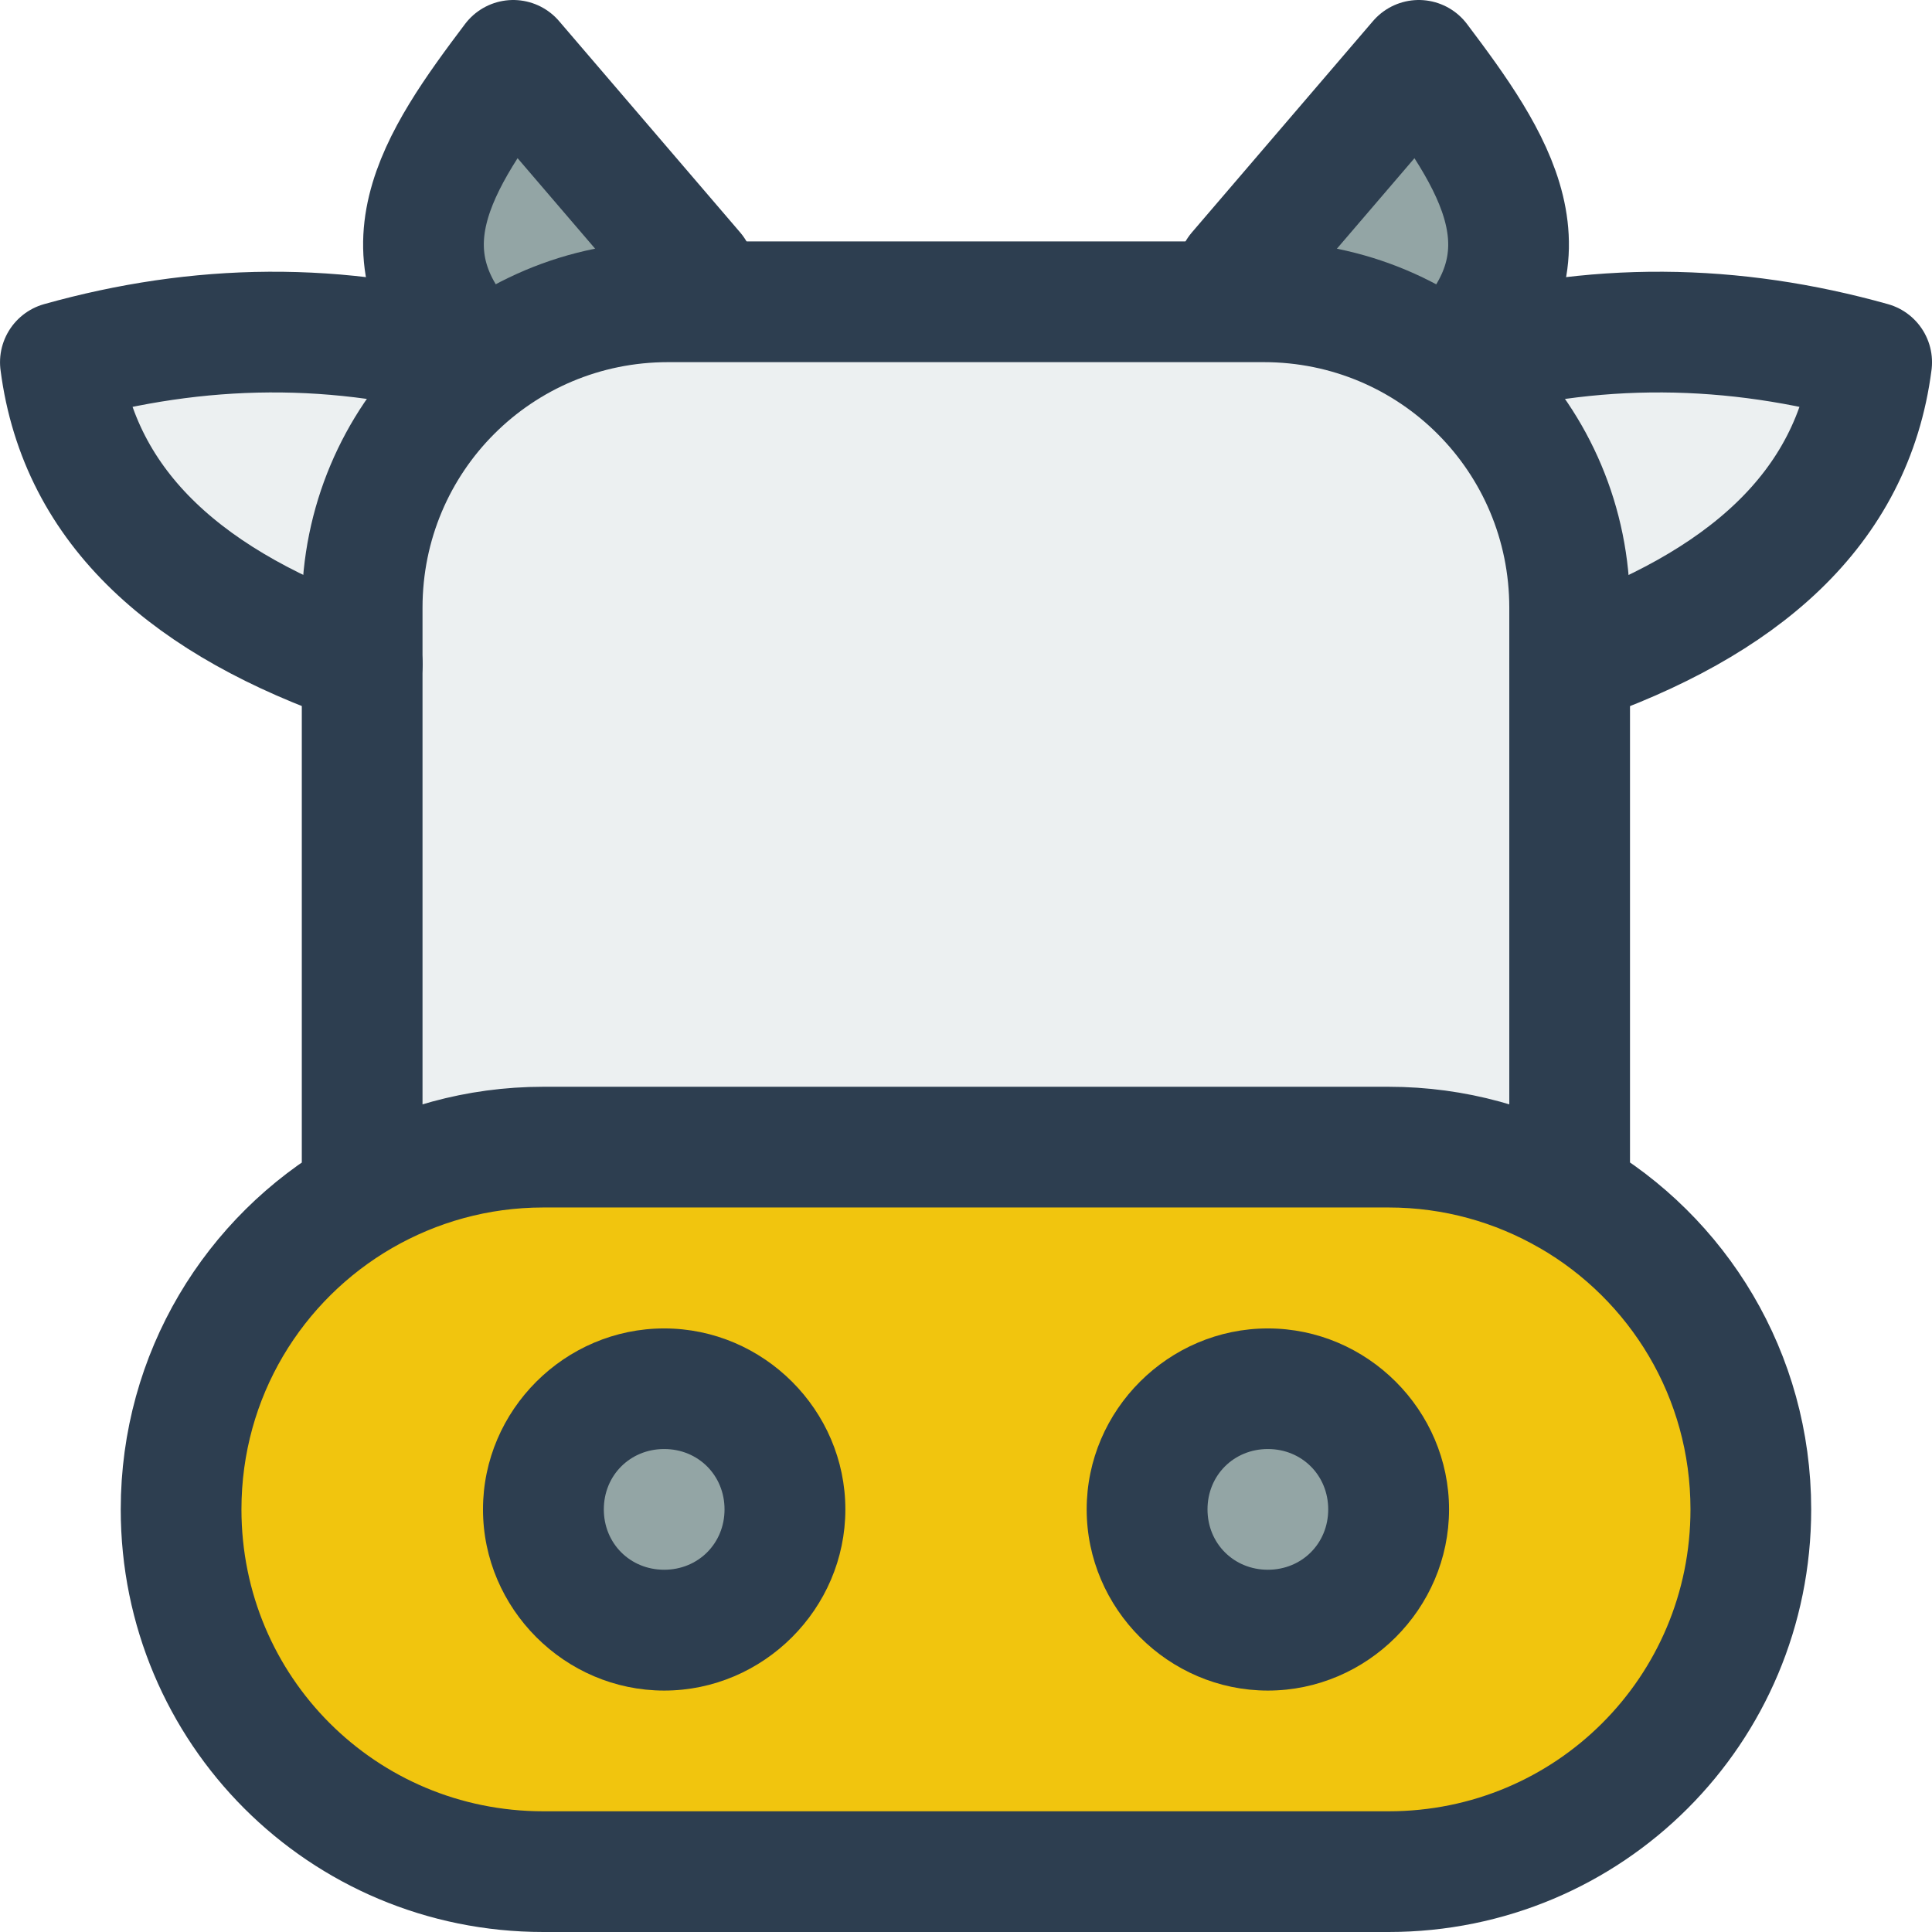
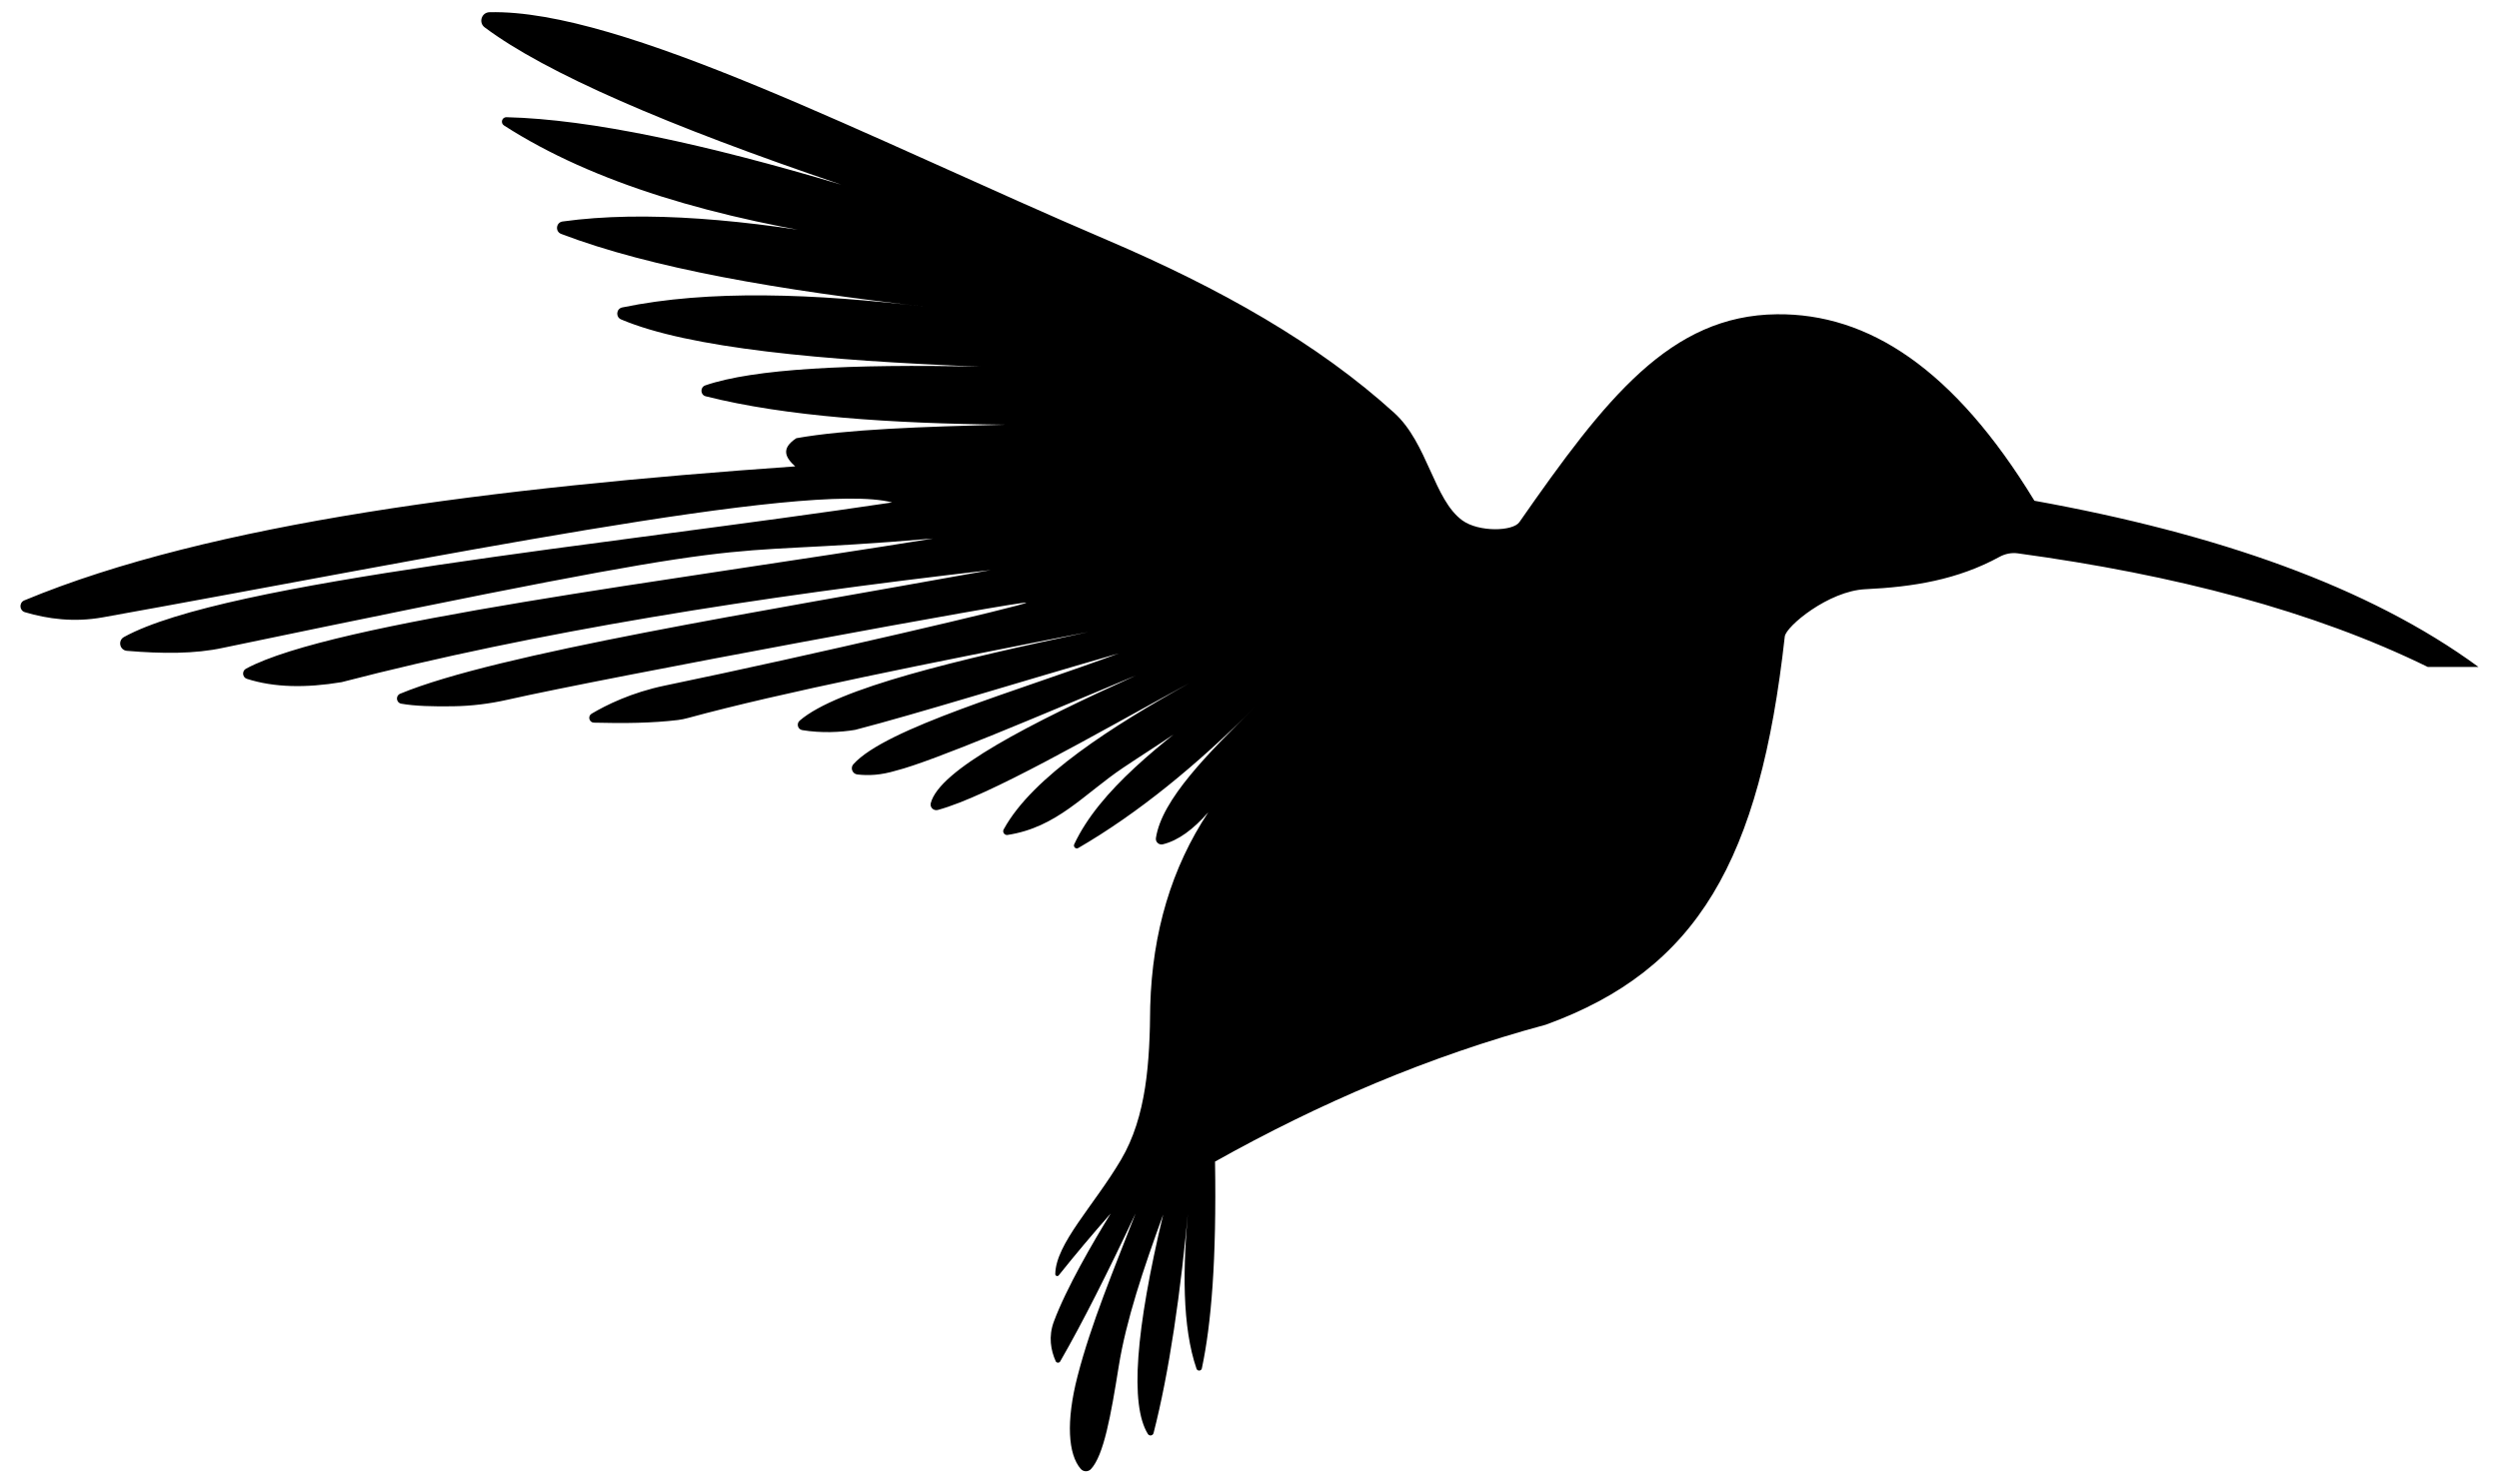
- <svg xmlns="http://www.w3.org/2000/svg" width="64" height="64" viewBox="0 0 16.933 16.933" version="1.1" id="svg2150">
-   <defs id="defs2144" />
-   <g id="layer1">
-     <g transform="translate(60.85417,-249.375)" style="display:inline" id="g1255">
-       <path d="m -56.092,259.429 h 7.408 m 0,0 c 0.58,0 1.121,0.156 1.587,0.425 v -5.152 c 0,-1.486 -1.196,-2.682 -2.682,-2.682 h -5.219 c -1.486,0 -2.682,1.196 -2.682,2.682 v 5.152 c 0.467,-0.269 1.008,-0.425 1.587,-0.425 m -1.587,0.425 c -0.949,0.548 -1.587,1.571 -1.587,2.75 0,1.759 1.416,3.175 3.175,3.175 h 7.408 c 1.759,0 3.175,-1.416 3.175,-3.175 0,-1.179 -0.638,-2.202 -1.587,-2.75" style="fill:#ecf0f1;fill-opacity:1;fill-rule:evenodd;stroke:none;stroke-width:1.058;stroke-linecap:round;stroke-linejoin:round;stroke-opacity:1;stop-color:#000000" id="path1209" />
-       <path id="path1212" d="m -56.621,252.55 c -1.266,-0.367 -2.498,-0.338 -3.704,0 0.167,1.295 1.139,2.125 2.646,2.646" style="fill:#ecf0f1;fill-opacity:1;fill-rule:evenodd;stroke:none;stroke-width:1.058;stroke-linecap:round;stroke-linejoin:round;stroke-opacity:1;stop-color:#000000" />
-       <path style="fill:#ecf0f1;fill-opacity:1;fill-rule:evenodd;stroke:none;stroke-width:1.058;stroke-linecap:round;stroke-linejoin:round;stroke-opacity:1;stop-color:#000000" d="m -48.154,252.55 c 1.266,-0.367 2.498,-0.338 3.704,0 -0.167,1.295 -1.139,2.125 -2.646,2.646" id="path1214" />
-       <path id="path1205" d="m -54.769,251.756 -1.587,-1.852 c -0.664,0.88 -1.244,1.727 -0.265,2.646" style="fill:#93a5a5;fill-opacity:1;fill-rule:evenodd;stroke:none;stroke-width:1.058;stroke-linecap:round;stroke-linejoin:round;stroke-opacity:1;stop-color:#000000" />
-       <path style="fill:#93a5a5;fill-opacity:1;fill-rule:evenodd;stroke:none;stroke-width:1.058;stroke-linecap:round;stroke-linejoin:round;stroke-opacity:1;stop-color:#000000" d="m -50.006,251.756 1.587,-1.852 c 0.664,0.88 1.244,1.727 0.265,2.646" id="path1207" />
-       <path id="path1216" d="m -54.239,259.429 -2.743,0.131 -1.922,1.359 -0.282,2.204 0.974,1.64 1.615,1.025 9.048,-0.128 2.102,-2.179 -0.179,-1.999 -1.538,-1.64 -1.897,-0.59 z" style="fill:#f1c50e;fill-opacity:1;fill-rule:evenodd;stroke:none;stroke-width:1.058;stroke-linejoin:round;stroke-opacity:1;stop-color:#000000" />
-       <path id="rect950" style="fill:none;fill-rule:evenodd;stroke:#2d3e50;stroke-width:1.058;stroke-linecap:round;stroke-linejoin:round;stroke-opacity:1;stop-color:#000000" d="m -56.092,259.429 h 7.408 m 0,0 c 0.58,0 1.121,0.156 1.587,0.425 v -5.152 c 0,-1.486 -1.196,-2.682 -2.682,-2.682 h -5.219 c -1.486,0 -2.682,1.196 -2.682,2.682 v 5.152 c 0.467,-0.269 1.008,-0.425 1.587,-0.425 m -1.587,0.425 c -0.949,0.548 -1.587,1.571 -1.587,2.75 0,1.759 1.416,3.175 3.175,3.175 h 7.408 c 1.759,0 3.175,-1.416 3.175,-3.175 0,-1.179 -0.638,-2.202 -1.587,-2.75" />
-       <path style="fill:none;fill-rule:evenodd;stroke:#2d3e50;stroke-width:1.058;stroke-linecap:round;stroke-linejoin:round;stroke-opacity:1;stop-color:#000000" d="m -54.769,251.756 -1.587,-1.852 c -0.664,0.88 -1.244,1.727 -0.265,2.646" id="path954" />
-       <path id="path956" d="m -50.006,251.756 1.587,-1.852 c 0.664,0.88 1.244,1.727 0.265,2.646" style="fill:none;fill-rule:evenodd;stroke:#2d3e50;stroke-width:1.058;stroke-linecap:round;stroke-linejoin:round;stroke-opacity:1;stop-color:#000000" />
-       <path style="fill:none;fill-rule:evenodd;stroke:#2d3e50;stroke-width:1.058;stroke-linecap:round;stroke-linejoin:round;stroke-opacity:1;stop-color:#000000" d="m -56.621,252.55 c -1.266,-0.367 -2.498,-0.338 -3.704,0 0.167,1.295 1.139,2.125 2.646,2.646" id="path958" />
-       <path id="path960" d="m -48.154,252.55 c 1.266,-0.367 2.498,-0.338 3.704,0 -0.167,1.295 -1.139,2.125 -2.646,2.646" style="fill:none;fill-rule:evenodd;stroke:#2d3e50;stroke-width:1.058;stroke-linecap:round;stroke-linejoin:round;stroke-opacity:1;stop-color:#000000" />
-       <circle r="1.058" cy="262.604" cx="-55.033" id="circle1234" style="fill:#93a5a5;fill-opacity:1;fill-rule:evenodd;stroke:none;stroke-width:1.058;stroke-linecap:butt;stroke-linejoin:round;stroke-opacity:1;stop-color:#000000" />
-       <path id="path93" d="m -55.033,261.018 c -0.87,0 -1.588,0.715 -1.588,1.586 3e-6,0.87 0.717,1.588 1.588,1.588 0.87,0 1.588,-0.717 1.588,-1.588 5e-6,-0.87 -0.717,-1.586 -1.588,-1.586 z m 0,1.057 c 0.299,0 0.529,0.231 0.529,0.529 -10e-7,0.299 -0.231,0.529 -0.529,0.529 -0.299,0 -0.529,-0.231 -0.529,-0.529 -2e-6,-0.299 0.231,-0.529 0.529,-0.529 z" style="color:#000000;font-style:normal;font-variant:normal;font-weight:normal;font-stretch:normal;font-size:medium;line-height:normal;font-family:sans-serif;font-variant-ligatures:normal;font-variant-position:normal;font-variant-caps:normal;font-variant-numeric:normal;font-variant-alternates:normal;font-variant-east-asian:normal;font-feature-settings:normal;font-variation-settings:normal;text-indent:0;text-align:start;text-decoration:none;text-decoration-line:none;text-decoration-style:solid;text-decoration-color:#000000;letter-spacing:normal;word-spacing:normal;text-transform:none;writing-mode:lr-tb;direction:ltr;text-orientation:mixed;dominant-baseline:auto;baseline-shift:baseline;text-anchor:start;white-space:normal;shape-padding:0;shape-margin:0;inline-size:0;clip-rule:nonzero;display:inline;overflow:visible;visibility:visible;opacity:1;isolation:auto;mix-blend-mode:normal;color-interpolation:sRGB;color-interpolation-filters:linearRGB;solid-color:#000000;solid-opacity:1;vector-effect:none;fill:#2d3e50;fill-opacity:1;fill-rule:evenodd;stroke:none;stroke-width:1.058;stroke-linecap:butt;stroke-linejoin:round;stroke-miterlimit:4;stroke-dasharray:none;stroke-dashoffset:0;stroke-opacity:1;color-rendering:auto;image-rendering:auto;shape-rendering:auto;text-rendering:auto;enable-background:accumulate;stop-color:#000000;stop-opacity:1" />
-       <circle style="fill:#93a5a5;fill-opacity:1;fill-rule:evenodd;stroke:none;stroke-width:1.058;stroke-linecap:butt;stroke-linejoin:round;stroke-miterlimit:4;stroke-dasharray:none;stroke-opacity:1;stop-color:#000000" id="circle1236" cx="-49.742" cy="262.604" r="1.058" />
-       <path id="path97" d="m -49.742,261.018 c -0.87,0 -1.588,0.715 -1.588,1.586 3e-6,0.87 0.717,1.588 1.588,1.588 0.87,0 1.588,-0.717 1.588,-1.588 6e-6,-0.87 -0.717,-1.586 -1.588,-1.586 z m 0,1.057 c 0.299,0 0.529,0.231 0.529,0.529 -10e-7,0.299 -0.231,0.529 -0.529,0.529 -0.299,0 -0.529,-0.231 -0.529,-0.529 -2e-6,-0.299 0.231,-0.529 0.529,-0.529 z" style="color:#000000;font-style:normal;font-variant:normal;font-weight:normal;font-stretch:normal;font-size:medium;line-height:normal;font-family:sans-serif;font-variant-ligatures:normal;font-variant-position:normal;font-variant-caps:normal;font-variant-numeric:normal;font-variant-alternates:normal;font-variant-east-asian:normal;font-feature-settings:normal;font-variation-settings:normal;text-indent:0;text-align:start;text-decoration:none;text-decoration-line:none;text-decoration-style:solid;text-decoration-color:#000000;letter-spacing:normal;word-spacing:normal;text-transform:none;writing-mode:lr-tb;direction:ltr;text-orientation:mixed;dominant-baseline:auto;baseline-shift:baseline;text-anchor:start;white-space:normal;shape-padding:0;shape-margin:0;inline-size:0;clip-rule:nonzero;display:inline;overflow:visible;visibility:visible;opacity:1;isolation:auto;mix-blend-mode:normal;color-interpolation:sRGB;color-interpolation-filters:linearRGB;solid-color:#000000;solid-opacity:1;vector-effect:none;fill:#2d3e50;fill-opacity:1;fill-rule:evenodd;stroke:none;stroke-width:1.058;stroke-linecap:butt;stroke-linejoin:round;stroke-miterlimit:4;stroke-dasharray:none;stroke-dashoffset:0;stroke-opacity:1;color-rendering:auto;image-rendering:auto;shape-rendering:auto;text-rendering:auto;enable-background:accumulate;stop-color:#000000;stop-opacity:1" />
-       <circle r="1.058" cy="262.604" cx="-55.033" id="circle1230" style="fill:none;fill-rule:evenodd;stroke:none;stroke-width:1.058;stroke-linecap:butt;stroke-linejoin:round;stroke-opacity:1;stop-color:#000000" />
-       <circle style="fill:none;fill-rule:evenodd;stroke:none;stroke-width:1.058;stroke-linecap:butt;stroke-linejoin:round;stroke-miterlimit:4;stroke-dasharray:none;stroke-opacity:1;stop-color:#000000" id="circle1232" cx="-49.742" cy="262.604" r="1.058" />
-     </g>
-   </g>
+ <svg xmlns="http://www.w3.org/2000/svg" enable-background="new 0 0 2602.652 1545.355" version="1.1" viewBox="0 0 2602.652 1545.355">
+   <path d="m2118.8 521.66c189.39 34.204 347.78 89.099 462.49 173.14h-52.822c-119.05-58.32-263.48-96.072-426.98-118.35-6.545-0.892-13.178 0.454-18.974 3.623-43.69 23.886-89.916 31.396-139.78 33.737-38.273 1.797-82.755 38.736-83.929 49.301-25.872 232.87-90.714 347.02-248.85 404.38-122.03 32.849-236.12 81.926-344.52 142.62 1.652 102.37-3.909 169.35-13.73 215.44-0.61 2.861-4.603 3.103-5.556 0.337-14.821-42.99-14.964-104.48-7.712-175.28-8.786 97.597-20.905 179.43-37.03 242.32-0.713 2.779-4.416 3.372-5.924 0.931-18.906-30.605-12.689-108.49 15.955-228.58-20.639 56.651-38.642 110.13-46.366 158.47-8.109 50.749-15.507 92.415-28.863 106.68-2.894 3.092-7.897 2.996-10.666-0.208-13.057-15.108-15.574-48.944-3.316-96.499 14.139-54.853 37.65-110.73 60.452-169.62-28.38 60.297-54.956 113.32-78.519 154.2-1.072 1.86-3.807 1.711-4.68-0.251-5.052-11.356-7.732-25.609-1.904-41.259 13.059-35.068 40.73-82.641 59.278-112.69-19.08 21.682-37.195 43.188-54.196 64.491-1.198 1.501-3.63 0.647-3.606-1.274 0.384-31.522 40.186-71.297 68.367-118.97 26.878-45.473 30.054-102.39 30.52-160.23 2.164-77.06 22.334-144.35 60.452-201.9-15.598 17.833-31.348 29.446-47.288 33.339-4.019 0.982-7.86-2.378-7.243-6.469 6.081-40.308 54.452-88.427 103.24-136.62-61.114 61.153-122.45 111.14-184.08 146.94-2.556 1.485-5.491-1.206-4.24-3.883 26.202-56.068 90.03-105.28 155.45-154.21-31.663 28.83-68.261 50.098-104.69 74.611-40.581 27.306-68.689 61.965-120.17 69.883-3.425 0.527-5.836-3.329-3.845-6.165 30.256-54.914 113.43-107.37 192.9-151.83-102.82 55.831-208.14 117.35-261.68 131.97-4.344 1.186-8.491-2.677-7.38-7.041 8.879-34.877 102.65-82.679 213.9-133.14-99.298 41.374-211.55 89.496-250.02 99.188-15.845 4.793-28.762 5.357-40.357 4.011-5.145-0.597-7.573-6.807-4.114-10.663 33.696-37.563 172.6-76.769 276.3-115.42-106.76 30.666-208.85 62.593-274.38 79.6-15.418 2.643-35.953 3.499-55.152 0.288-4.74-0.793-6.303-6.765-2.665-9.905 39.228-33.864 164.57-63.344 300.5-92.285-163.39 31.847-320.23 63.159-416.79 89.541-3.461 0.946-6.976 1.693-10.537 2.125-26.212 3.18-56.008 3.6-87.441 2.758-5.026-0.135-6.79-6.752-2.47-9.324 14.792-8.809 41.295-22.065 76.471-29.342 153.18-31.693 374.68-83.688 376.21-86.276 2.056-3.464-438.68 77.998-540.35 101.07-18.503 4.199-37.384 6.502-56.355 6.795-21.017 0.324-40.087-0.159-54.213-2.693-5.335-0.957-6.133-8.289-1.129-10.37 100.04-41.598 375.09-85.447 615.07-128.84-243.66 27.927-473.47 64.191-676.12 116.79-37.161 6.19-70.361 5.62-98.569-3.465-4.826-1.554-5.371-8.178-0.912-10.591 90.047-48.739 442.77-91.223 715.74-135.61-263.21 22.613-125.75-13.939-739.51 113.86-29.516 6.474-63.873 6.23-100.26 3.166-7.596-0.639-9.747-10.707-3.073-14.391 105.41-58.182 503.02-95.618 800-140.2-87.345-23.106-486.36 59.392-822.26 119.73-29.734 5.341-57.107 1.709-80.929-5.383-5.87-1.747-6.283-9.956-0.628-12.307 194.35-80.82 489.12-117.55 802.87-139.6-10.037-9.07-15.402-18.46 1.174-29.346 50.674-9.108 131.56-12.13 217.74-14.086-119.44-1.285-228.3-8.463-312.1-29.586-5.739-1.447-6.024-9.45-0.429-11.379 50.227-17.314 151.45-22.407 286.12-19.487-164.36-6.415-303.11-19.263-373.81-49.198-5.942-2.516-5.138-11.188 1.179-12.501 89.912-18.689 199.64-14.585 318.04-0.514-153.84-17.203-288.16-40.386-381.67-76.081-6.492-2.478-5.388-11.994 1.495-12.946 85.819-11.881 192-2.167 309.16 19.185-149.81-21.833-276.88-59.085-370.19-119.23-3.961-2.553-2.108-8.715 2.603-8.601 87.89 2.122 207.68 28.202 348.81 70.31-181.45-61.541-308.32-116.54-371.55-163.91-6.619-4.959-3.261-15.564 5.007-15.768 138.14-3.412 396.6 131.97 642.98 237.2 118.67 50.685 220.01 108.16 299.33 180.18 34.908 31.697 41.209 90.608 71.016 112.1 17.012 12.266 52.529 11.445 59.278 1.761 89.96-129.07 157.11-215.42 268.22-216.57 95.165-0.983 184.4 56.63 268.22 194.27z" />
</svg>
